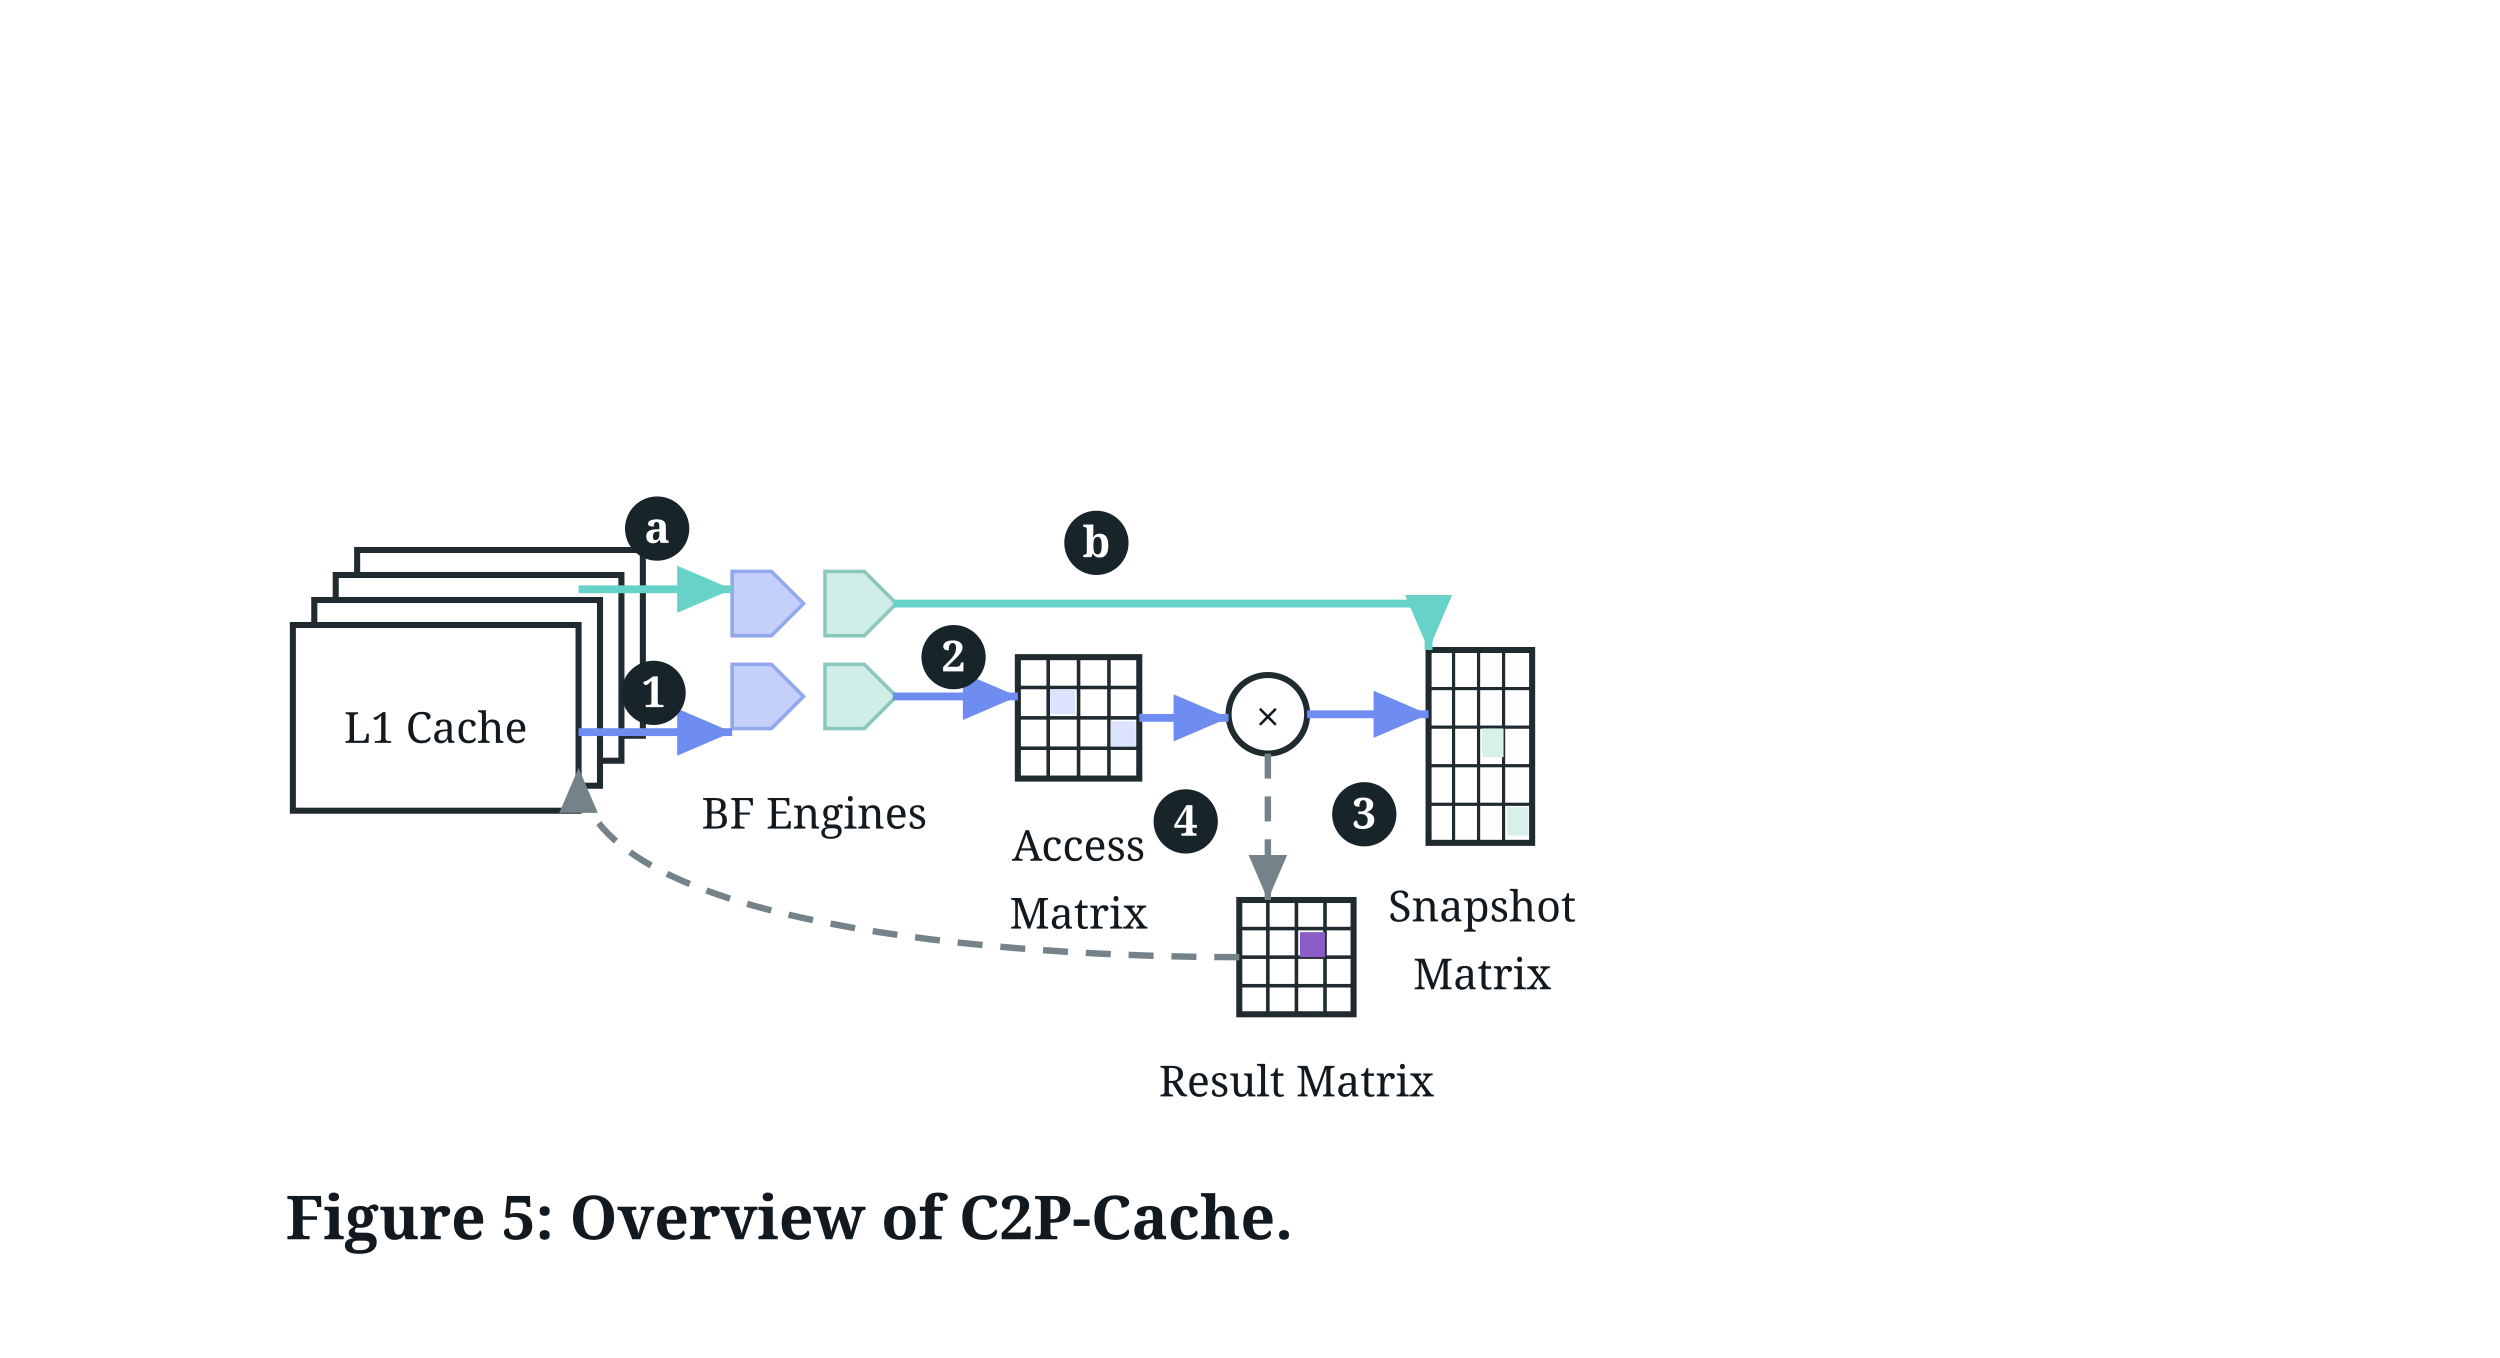
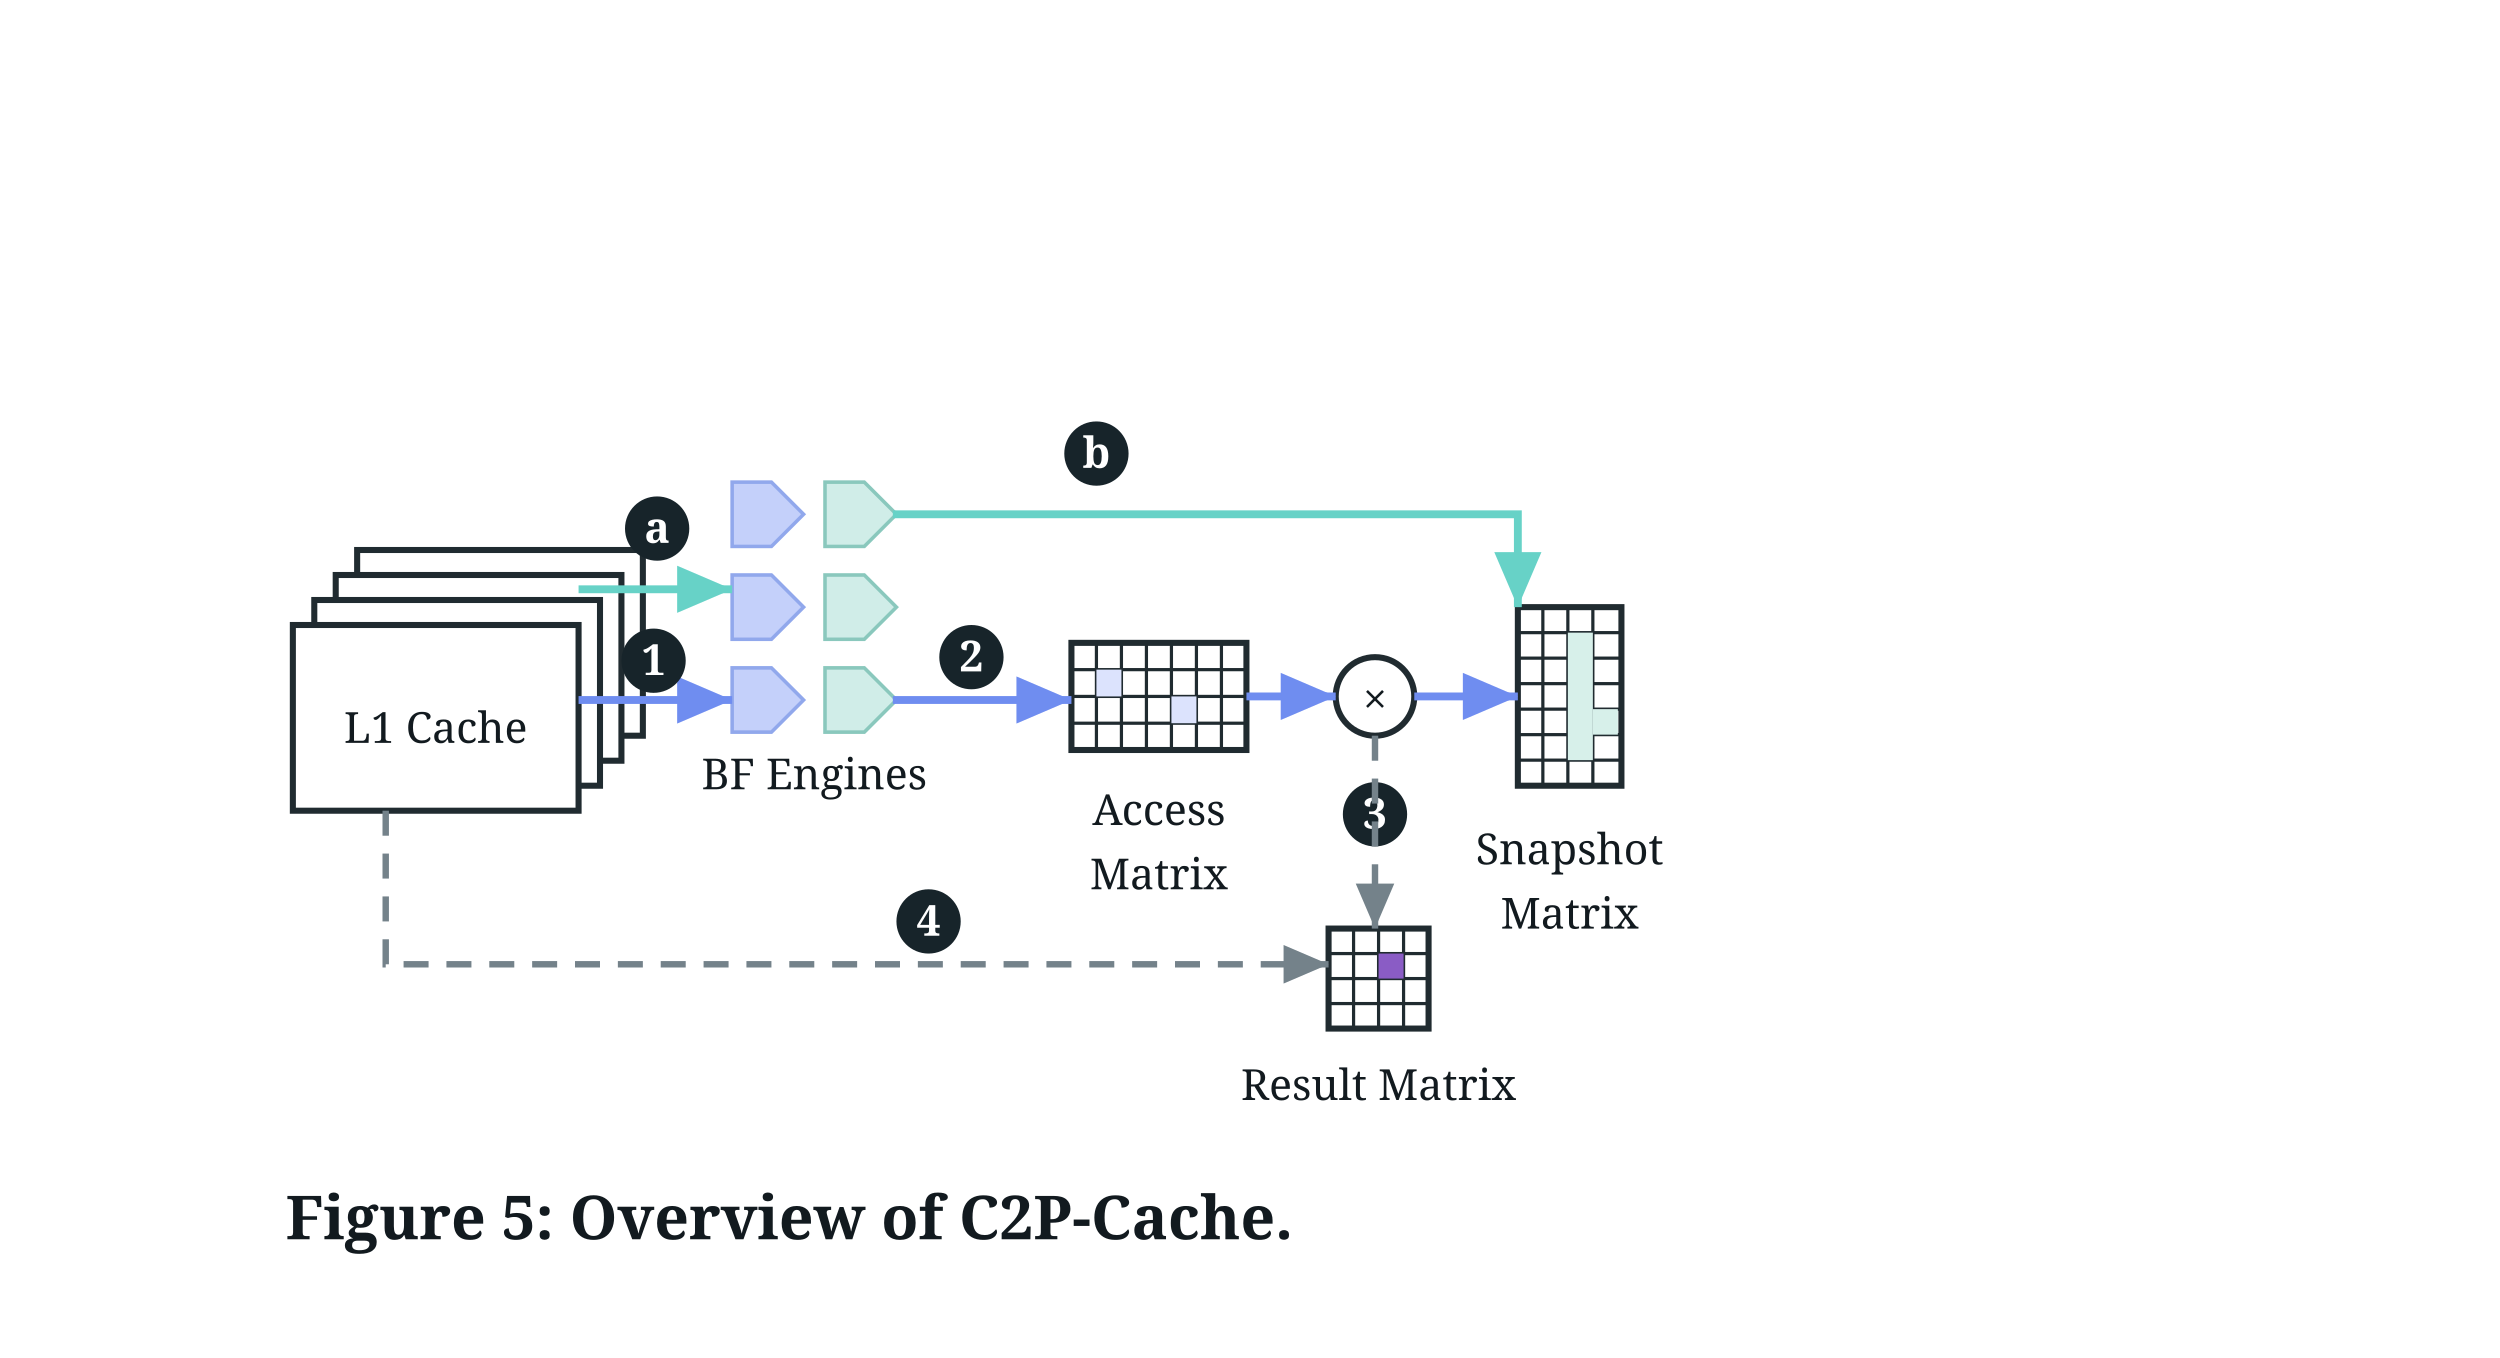
<svg xmlns="http://www.w3.org/2000/svg" width="700" height="380" viewBox="0 0 700 380">
  <defs>
    <marker id="blue" markerWidth="8" markerHeight="8" refX="7" refY="3" orient="auto">
      <path d="M0,0 L0,6 L7,3 z" fill="#6f8df0" />
    </marker>
    <marker id="gray" markerWidth="8" markerHeight="8" refX="7" refY="3" orient="auto">
      <path d="M0,0 L0,6 L7,3 z" fill="#74828a" />
    </marker>
    <marker id="teal" markerWidth="8" markerHeight="8" refX="7" refY="3" orient="auto">
      <path d="M0,0 L0,6 L7,3 z" fill="#67d2c7" />
    </marker>
    <style>
      .title{font:700 17px Georgia,serif;fill:#121a1f}.label{font:12px Georgia,serif;fill:#121a1f}.small{font:15px Georgia,serif;fill:#27343a}.tiny{font:13px Georgia,serif;fill:#4a5961}.box{fill:#fff;stroke:#202b30;stroke-width:1.7}.arrow{fill:none;stroke:#6f8df0;stroke-width:2.2;marker-end:url(#blue)}.teal{fill:none;stroke:#67d2c7;stroke-width:2.2;marker-end:url(#teal)}.dash{fill:none;stroke:#74828a;stroke-width:1.8;stroke-dasharray:7 5;marker-end:url(#gray)}.num{font:700 12px Georgia,serif;fill:#fff}.numbg{fill:#17242a}
    </style>
  </defs>
  <rect width="1200" height="720" fill="white" />
  <text x="80" y="347" class="title">Figure 5: Overview of C2P-Cache.</text>
  <g transform="translate(82,175)">
    <rect x="18" y="-21" width="80" height="52" class="box" fill="#edf5f2" />
    <rect x="12" y="-14" width="80" height="52" class="box" fill="#edf5f2" />
    <rect x="6" y="-7" width="80" height="52" class="box" fill="#edf5f2" />
    <rect x="0" y="0" width="80" height="52" class="box" fill="#edf5f2" />
    <text x="40" y="33" text-anchor="middle" class="label">L1 Cache</text>
  </g>
-   <g transform="translate(205,160)">
+   <g transform="translate(205,135)">
    <path d="M0 0h11l9 9-9 9H0z" fill="#c4d0fa" stroke="#91a8ec" />
    <path d="M26 0h11l9 9-9 9H26z" fill="#d0ede8" stroke="#8ac8bd" />
    <path d="M0 26h11l9 9-9 9H0z" fill="#c4d0fa" stroke="#91a8ec" />
    <path d="M26 26h11l9 9-9 9H26z" fill="#d0ede8" stroke="#8ac8bd" />
-     <text x="23" y="72" text-anchor="middle" class="label">BF Engines</text>
+     <path d="M0 52h11l9 9-9 9H0z" fill="#c4d0fa" stroke="#91a8ec" />
+     <path d="M26 52h11l9 9-9 9H26z" fill="#d0ede8" stroke="#8ac8bd" />
+     <text x="23" y="86" text-anchor="middle" class="label">BF Engines</text>
  </g>
-   <g transform="translate(285,184)">
-     <rect x="0" y="0" width="34" height="34" class="box" />
-     <path d="M8.5 0v34M17 0v34M25.5 0v34M0 8.5h34M0 17h34M0 25.5h34" stroke="#202b30" stroke-width="1" />
-     <rect x="9" y="9" width="7" height="7" fill="#dce3fd" />
-     <rect x="26" y="18" width="7" height="7" fill="#dce3fd" />
-     <text x="17" y="57" text-anchor="middle" class="label">Access</text>
-     <text x="17" y="76" text-anchor="middle" class="label">Matrix</text>
+   <g transform="translate(300,180)">
+     <rect x="0" y="0" width="49" height="30" class="box" />
+     <path d="M7 0v30M14 0v30M21 0v30M28 0v30M35 0v30M42 0v30M0 7.5h49M0 15h49M0 22.5h49" stroke="#202b30" stroke-width=".9" />
+     <rect x="7" y="7.5" width="7" height="7.5" fill="#dce3fd" />
+     <rect x="28" y="15" width="7" height="7.5" fill="#dce3fd" />
+     <text x="24.5" y="51" text-anchor="middle" class="label">Access</text>
+     <text x="24.5" y="69" text-anchor="middle" class="label">Matrix</text>
  </g>
-   <g transform="translate(355,182)">
+   <g transform="translate(385,177)">
    <circle cx="0" cy="18" r="11" fill="white" stroke="#202b30" stroke-width="1.7" />
    <text x="0" y="23" text-anchor="middle" class="label">×</text>
-     <rect x="45" y="0" width="29" height="54" class="box" />
-     <path d="M52 0v54M59 0v54M66 0v54M45 10.8h29M45 21.6h29M45 32.4h29M45 43.2h29" stroke="#202b30" stroke-width=".9" />
-     <rect x="60" y="22" width="6" height="8" fill="#d7f0ea" />
-     <rect x="67" y="44" width="6" height="8" fill="#d7f0ea" />
-     <text x="60" y="76" text-anchor="middle" class="label">Snapshot</text>
-     <text x="60" y="95" text-anchor="middle" class="label">Matrix</text>
+     <rect x="40" y="-7" width="29" height="50" class="box" />
+     <path d="M47 -7v50M54 -7v50M61 -7v50M40 .14h29M40 7.28h29M40 14.42h29M40 21.56h29M40 28.70h29M40 35.84h29" stroke="#202b30" stroke-width=".9" />
+     <rect x="54" y=".14" width="7" height="35.7" fill="#d7f0ea" />
+     <rect x="61" y="21.56" width="7" height="7.14" fill="#d7f0ea" />
+     <text x="54.5" y="65" text-anchor="middle" class="label">Snapshot</text>
+     <text x="54.5" y="83" text-anchor="middle" class="label">Matrix</text>
  </g>
-   <g transform="translate(347,252)">
-     <rect x="0" y="0" width="32" height="32" class="box" />
-     <path d="M8 0v32M16 0v32M24 0v32M0 8h32M0 16h32M0 24h32" stroke="#202b30" stroke-width="1" />
-     <rect x="17" y="9" width="7" height="7" fill="#8a5cc5" />
-     <text x="16" y="55" text-anchor="middle" class="label">Result Matrix</text>
+   <g transform="translate(372,260)">
+     <rect x="0" y="0" width="28" height="28" class="box" />
+     <path d="M7 0v28M14 0v28M21 0v28M0 7h28M0 14h28M0 21h28" stroke="#202b30" stroke-width=".9" />
+     <rect x="14" y="7" width="7" height="7" fill="#8a5cc5" />
+     <text x="14" y="48" text-anchor="middle" class="label">Result Matrix</text>
  </g>
  <path d="M162 165 H205" class="teal" />
  <circle cx="184" cy="148" r="9" class="numbg" />
  <text x="184" y="152" text-anchor="middle" class="num">a</text>
-   <path d="M250 169 H400 V182" class="teal" />
-   <circle cx="307" cy="152" r="9" class="numbg" />
-   <text x="307" y="156" text-anchor="middle" class="num">b</text>
-   <path d="M162 205 H205" class="arrow" />
-   <circle cx="183" cy="194" r="9" class="numbg" />
-   <text x="183" y="198" text-anchor="middle" class="num">1</text>
-   <path d="M250 195 H285" class="arrow" />
-   <circle cx="267" cy="184" r="9" class="numbg" />
-   <text x="267" y="188" text-anchor="middle" class="num">2</text>
-   <path d="M319 201 H344" class="arrow" />
-   <path d="M366 200 H400" class="arrow" />
-   <circle cx="382" cy="228" r="9" class="numbg" />
-   <text x="382" y="232" text-anchor="middle" class="num">3</text>
-   <path d="M355 211 V252" class="dash" />
-   <circle cx="332" cy="230" r="9" class="numbg" />
-   <text x="332" y="234" text-anchor="middle" class="num">4</text>
-   <path d="M347 268 C285 268,162 260,162 215" class="dash" />
+   <path d="M250 144 H425 V170" class="teal" />
+   <circle cx="307" cy="127" r="9" class="numbg" />
+   <text x="307" y="131" text-anchor="middle" class="num">b</text>
+   <path d="M162 196 H205" class="arrow" />
+   <circle cx="183" cy="185" r="9" class="numbg" />
+   <text x="183" y="189" text-anchor="middle" class="num">1</text>
+   <path d="M250 196 H300" class="arrow" />
+   <circle cx="272" cy="184" r="9" class="numbg" />
+   <text x="272" y="188" text-anchor="middle" class="num">2</text>
+   <path d="M349 195 H374" class="arrow" />
+   <path d="M396 195 H425" class="arrow" />
+   <circle cx="385" cy="228" r="9" class="numbg" />
+   <text x="385" y="232" text-anchor="middle" class="num">3</text>
+   <path d="M385 206 V260" class="dash" />
+   <path d="M108 227 V270 H372" class="dash" />
+   <circle cx="260" cy="258" r="9" class="numbg" />
+   <text x="260" y="262" text-anchor="middle" class="num">4</text>
</svg>
